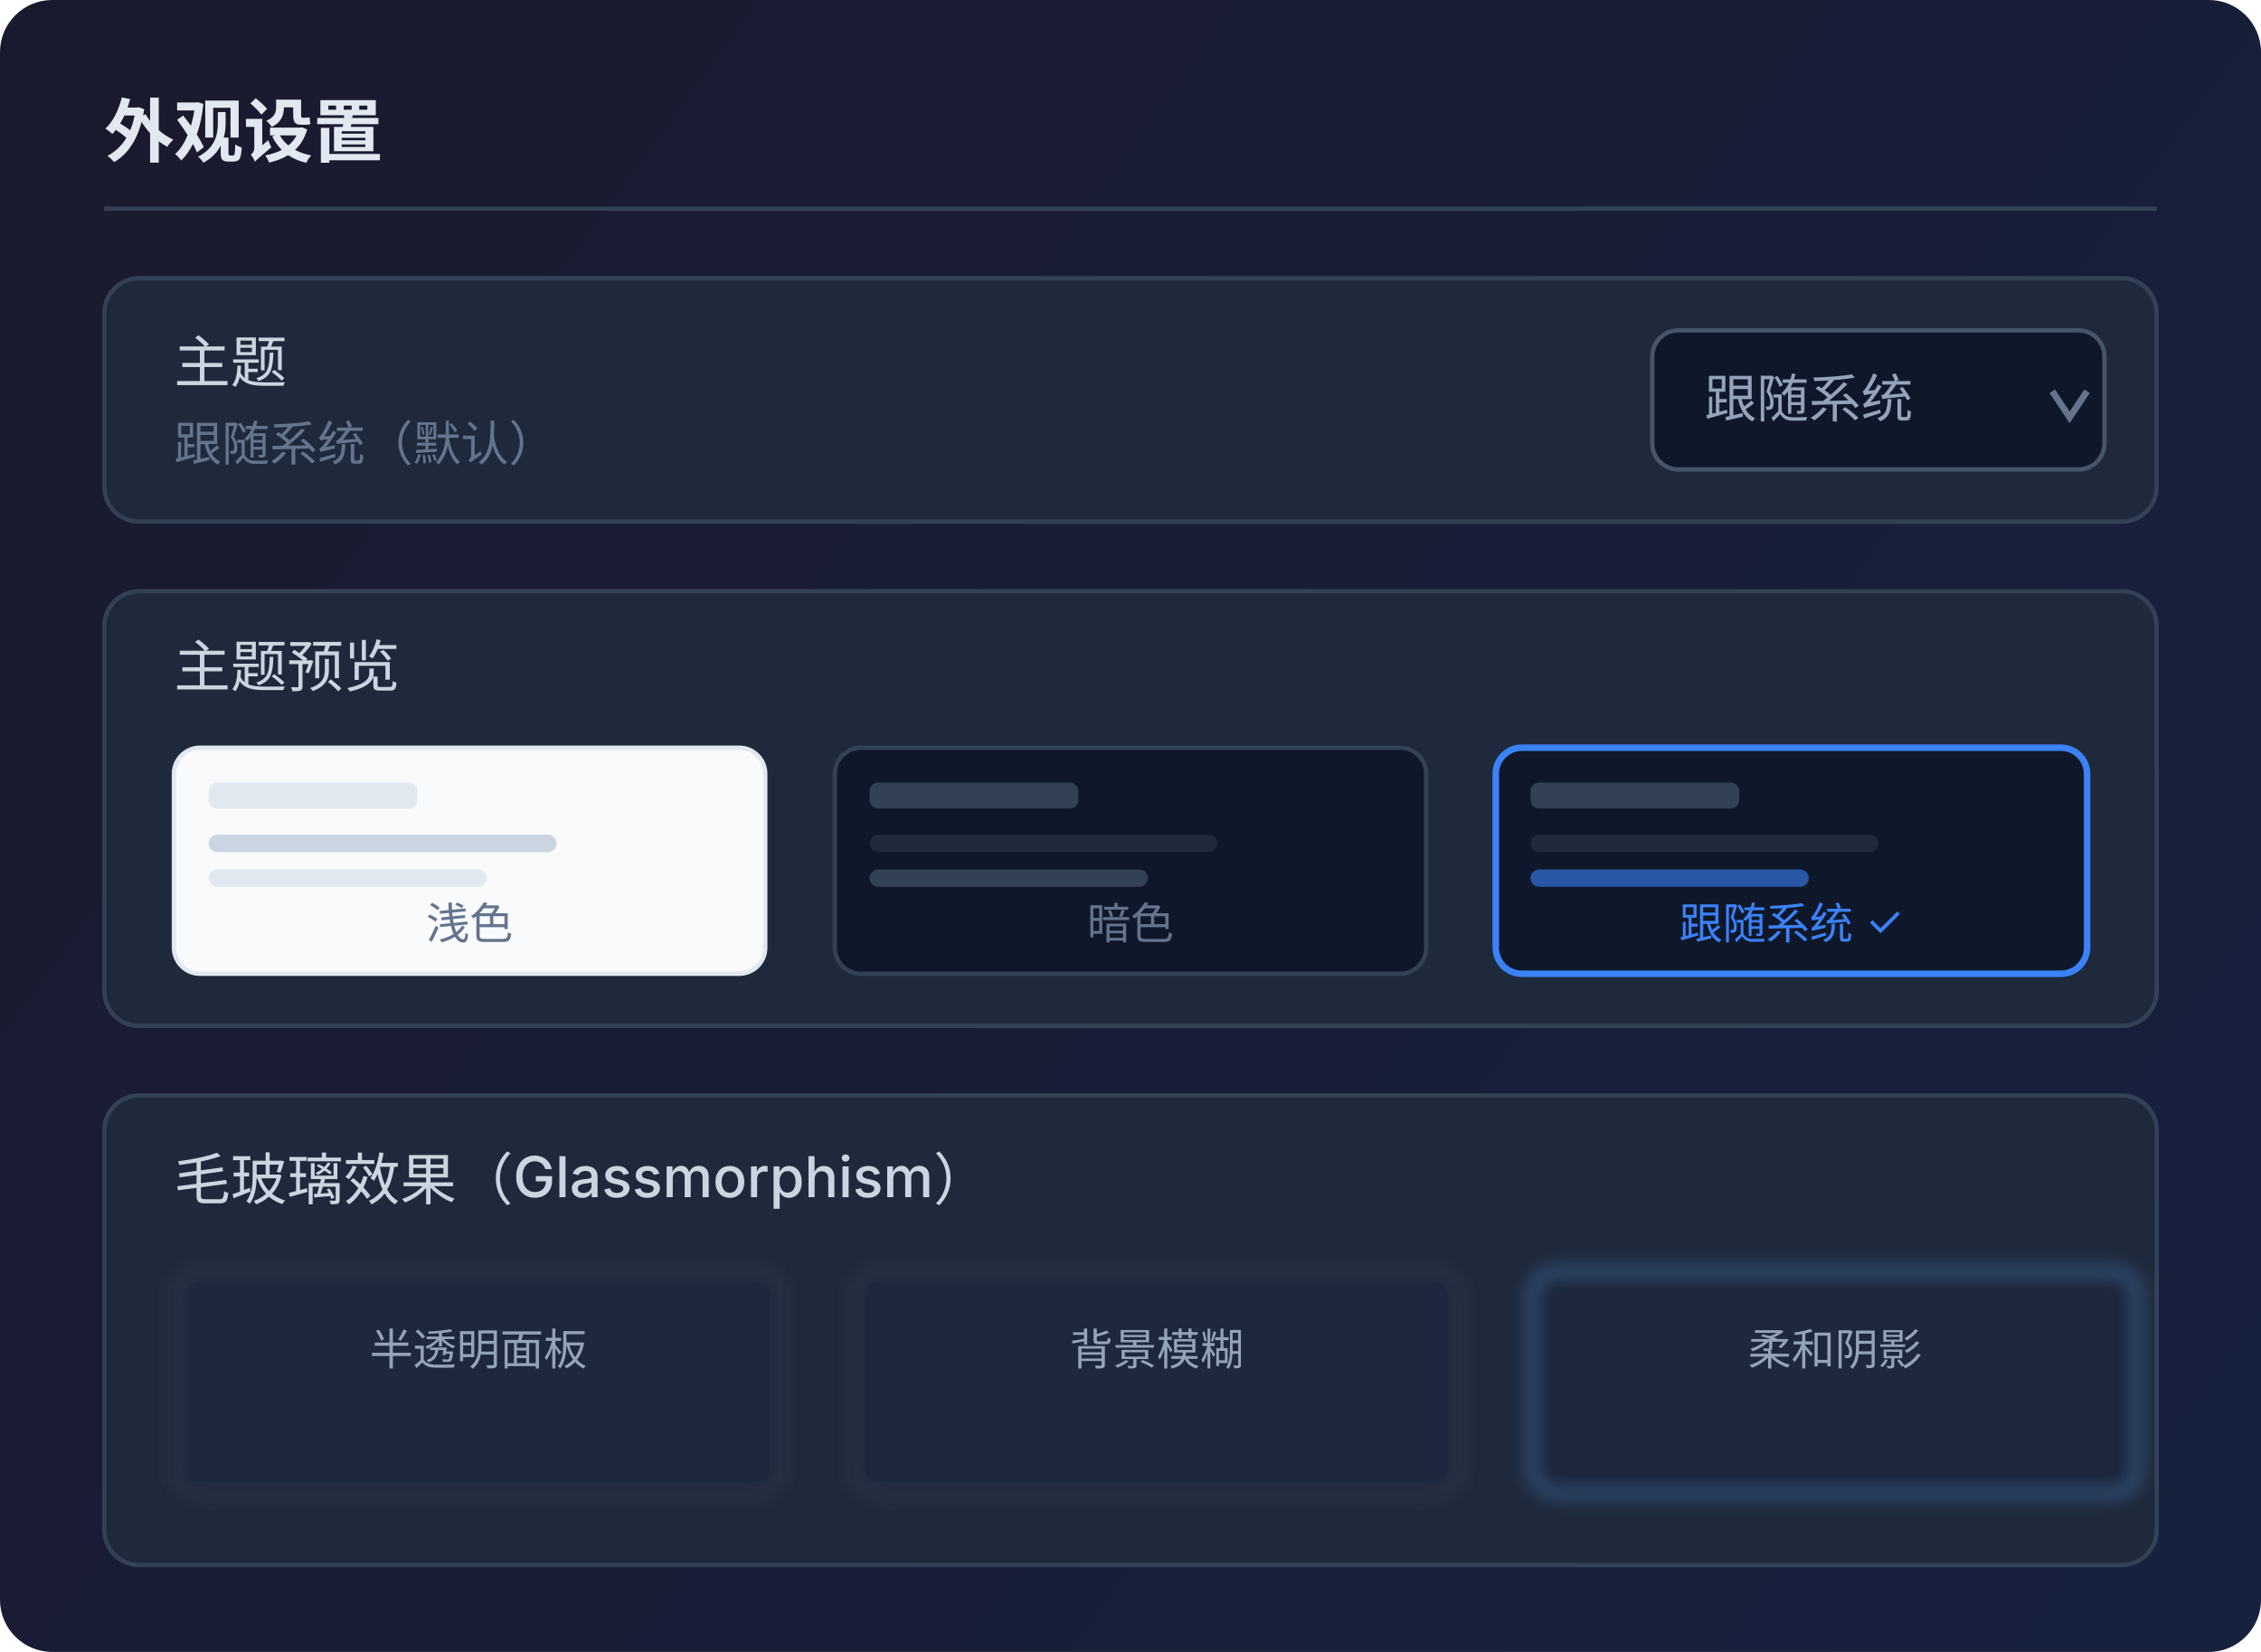
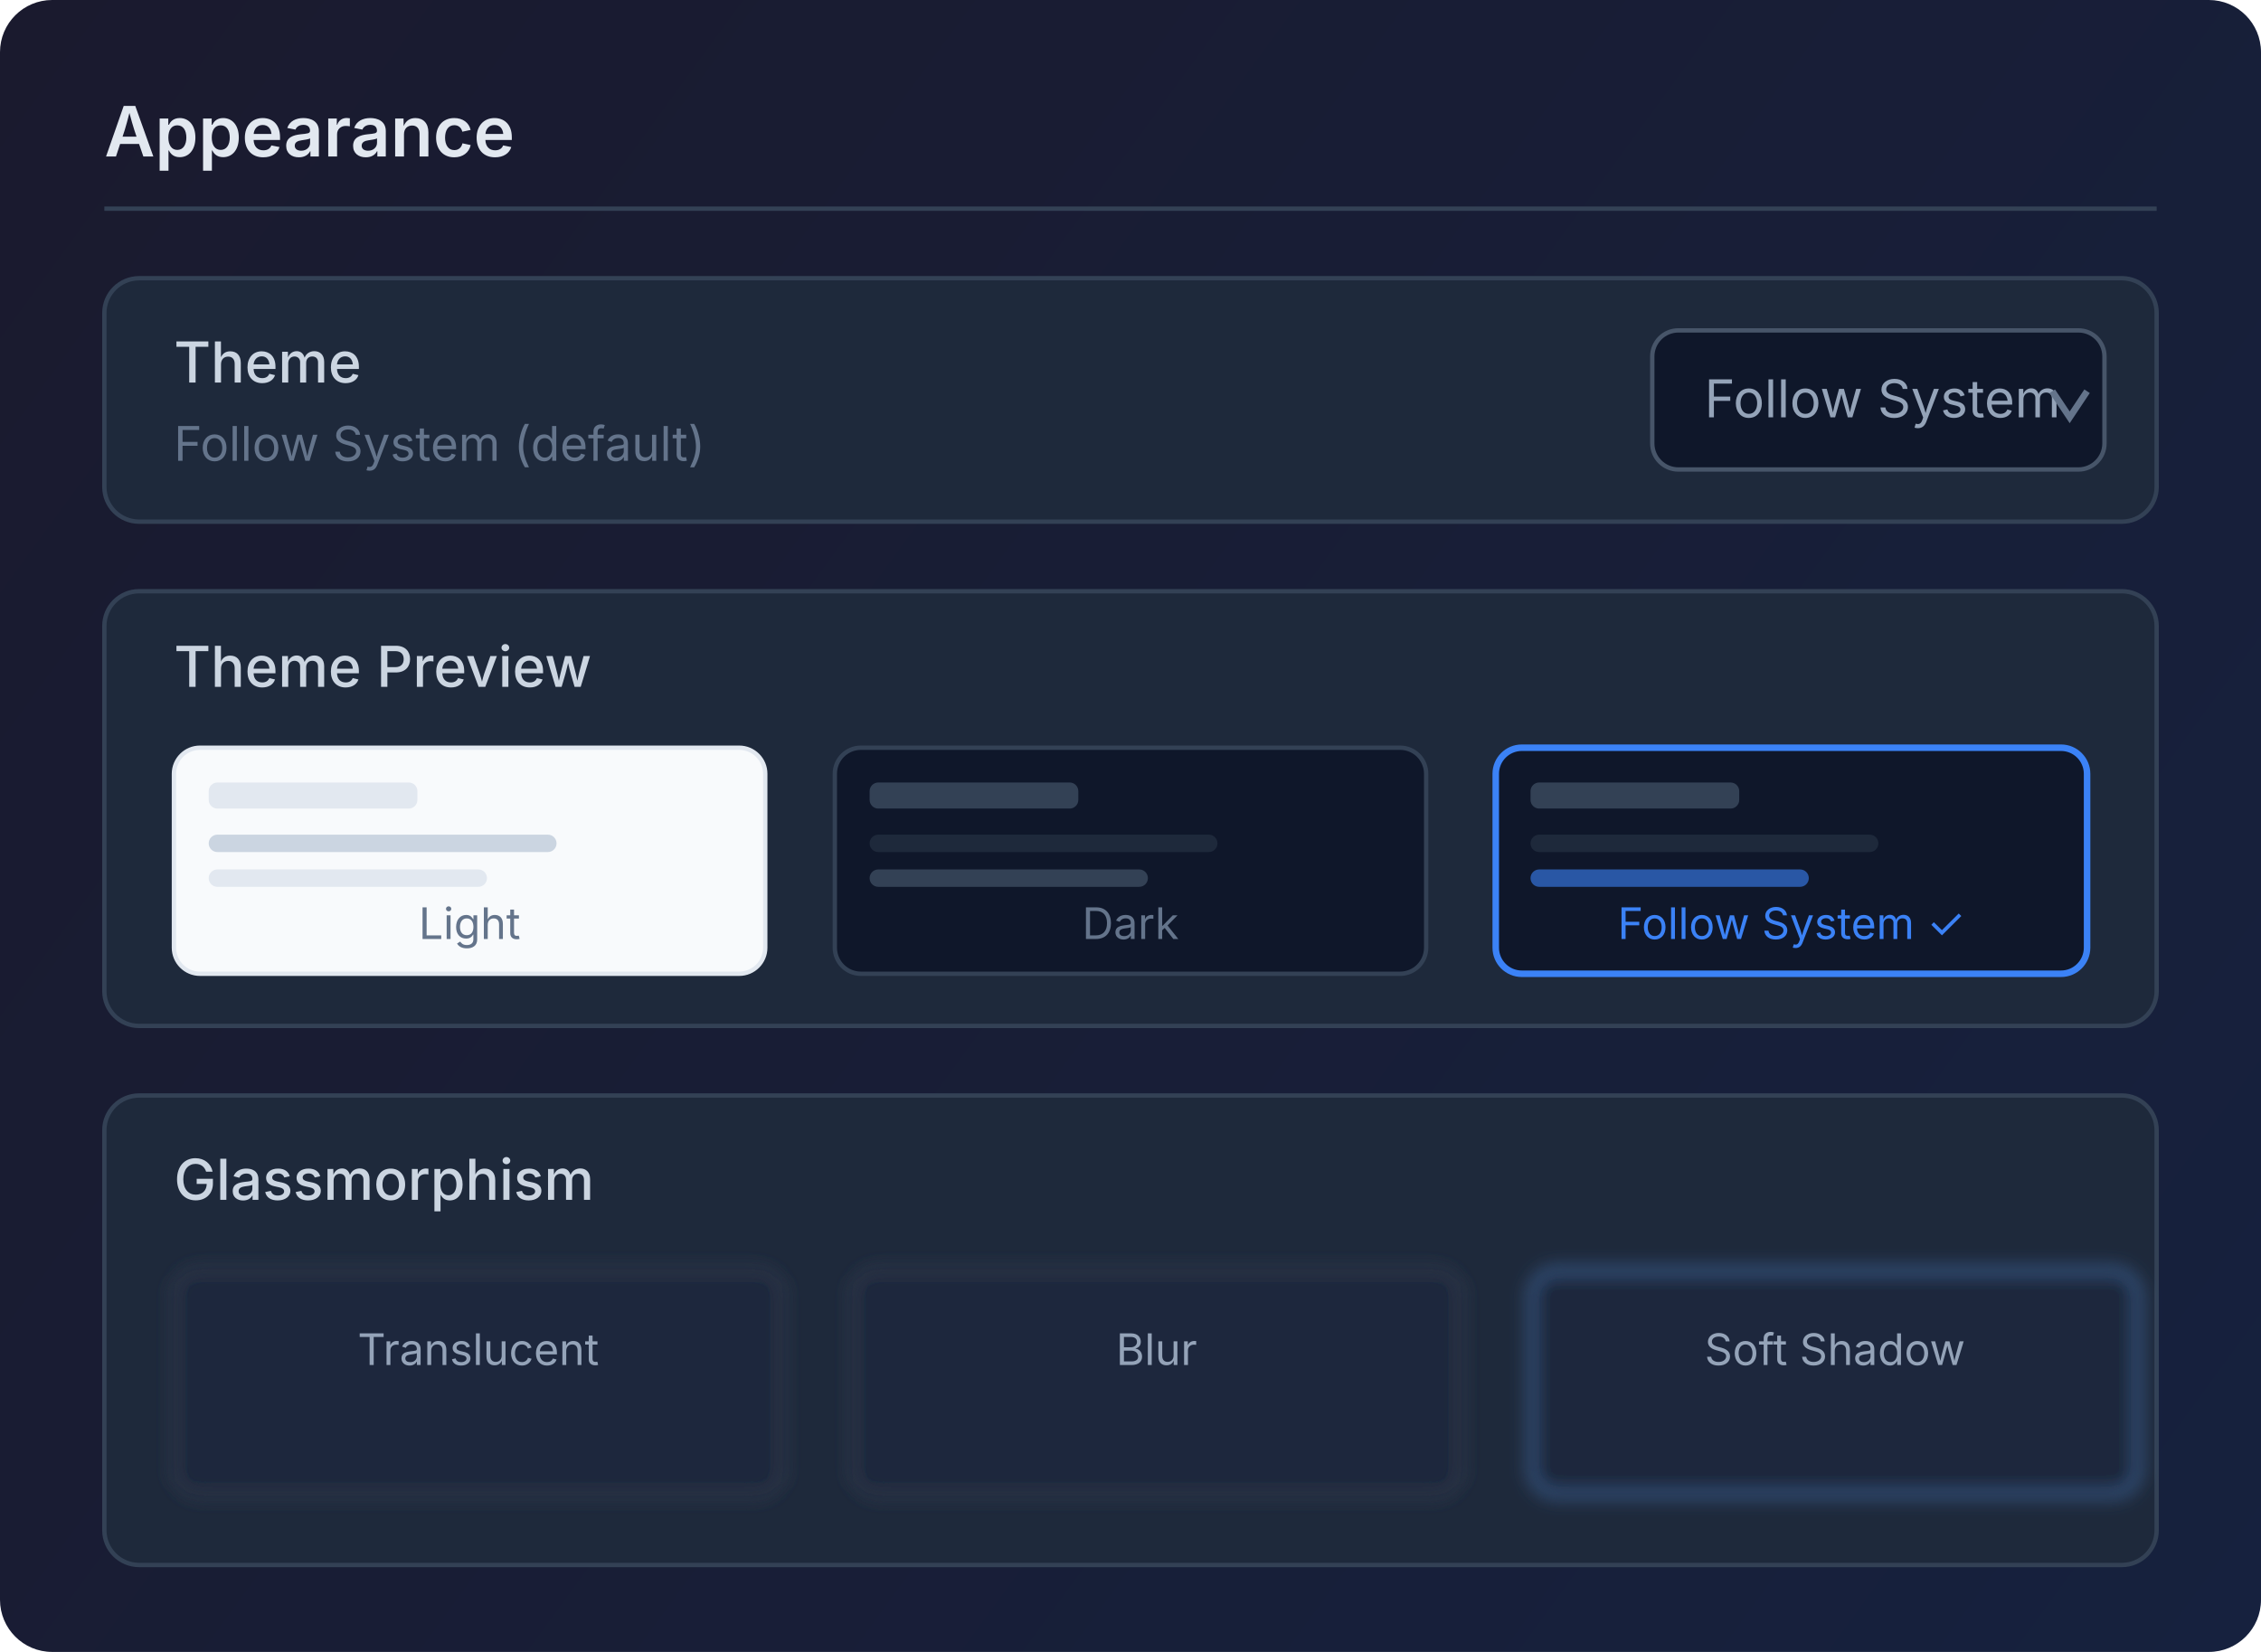
<svg xmlns="http://www.w3.org/2000/svg" viewBox="0 0 520 380" fill="none">
  <defs>
    <linearGradient id="bg" x1="0" y1="0" x2="520" y2="380" gradientUnits="userSpaceOnUse">
      <stop offset="0" stop-color="#1a1a2e" />
      <stop offset="1" stop-color="#16213e" />
    </linearGradient>
    <filter id="blur1">
      <feGaussianBlur in="SourceGraphic" stdDeviation="2" />
    </filter>
  </defs>
  <rect width="520" height="380" rx="12" fill="url(#bg)" />
-   <text x="24" y="36" font-family="system-ui, -apple-system, sans-serif" font-size="16" font-weight="600" fill="#e2e8f0">外观设置</text>
+   <text x="24" y="36" font-family="system-ui, -apple-system, sans-serif" font-size="16" font-weight="600" fill="#e2e8f0">Appearance</text>
  <line x1="24" y1="48" x2="496" y2="48" stroke="#334155" stroke-width="1" />
  <rect x="24" y="64" width="472" height="56" rx="8" fill="#1e293b" stroke="#334155" stroke-width="1" />
-   <text x="40" y="88" font-family="system-ui, -apple-system, sans-serif" font-size="13" font-weight="500" fill="#cbd5e1">主题</text>
-   <text x="40" y="106" font-family="system-ui, -apple-system, sans-serif" font-size="11" fill="#64748b">跟随系统（默认）</text>
+   <text x="40" y="88" font-family="system-ui, -apple-system, sans-serif" font-size="13" font-weight="500" fill="#cbd5e1">Theme</text>
+   <text x="40" y="106" font-family="system-ui, -apple-system, sans-serif" font-size="11" fill="#64748b">Follow System (default)</text>
  <rect x="380" y="76" width="104" height="32" rx="6" fill="#0f172a" stroke="#475569" stroke-width="1" />
-   <text x="392" y="96" font-family="system-ui, -apple-system, sans-serif" font-size="12" fill="#94a3b8">跟随系统</text>
+   <text x="392" y="96" font-family="system-ui, -apple-system, sans-serif" font-size="12" fill="#94a3b8">Follow System</text>
  <path d="M472 90 L476 96 L480 90" stroke="#64748b" stroke-width="1.5" fill="none" />
  <rect x="24" y="136" width="472" height="100" rx="8" fill="#1e293b" stroke="#334155" stroke-width="1" />
-   <text x="40" y="158" font-family="system-ui, -apple-system, sans-serif" font-size="13" font-weight="500" fill="#cbd5e1">主题预览</text>
+   <text x="40" y="158" font-family="system-ui, -apple-system, sans-serif" font-size="13" font-weight="500" fill="#cbd5e1">Theme Preview</text>
  <rect x="40" y="172" width="136" height="52" rx="6" fill="#f8fafc" stroke="#e2e8f0" stroke-width="1" />
  <rect x="48" y="180" width="48" height="6" rx="2" fill="#e2e8f0" />
  <rect x="48" y="192" width="80" height="4" rx="2" fill="#cbd5e1" />
  <rect x="48" y="200" width="64" height="4" rx="2" fill="#e2e8f0" />
-   <text x="108" y="216" font-family="system-ui, -apple-system, sans-serif" font-size="10" fill="#64748b" text-anchor="middle">浅色</text>
+   <text x="108" y="216" font-family="system-ui, -apple-system, sans-serif" font-size="10" fill="#64748b" text-anchor="middle">Light</text>
  <rect x="192" y="172" width="136" height="52" rx="6" fill="#0f172a" stroke="#334155" stroke-width="1" />
  <rect x="200" y="180" width="48" height="6" rx="2" fill="#334155" />
  <rect x="200" y="192" width="80" height="4" rx="2" fill="#1e293b" />
  <rect x="200" y="200" width="64" height="4" rx="2" fill="#334155" />
-   <text x="260" y="216" font-family="system-ui, -apple-system, sans-serif" font-size="10" fill="#64748b" text-anchor="middle">暗色</text>
+   <text x="260" y="216" font-family="system-ui, -apple-system, sans-serif" font-size="10" fill="#64748b" text-anchor="middle">Dark</text>
  <rect x="344" y="172" width="136" height="52" rx="6" fill="#0f172a" stroke="#3b82f6" stroke-width="1.5" />
  <rect x="352" y="180" width="48" height="6" rx="2" fill="#334155" />
  <rect x="352" y="192" width="80" height="4" rx="2" fill="#1e293b" />
  <rect x="352" y="200" width="64" height="4" rx="2" fill="#3b82f6" opacity="0.6" />
-   <text x="412" y="216" font-family="system-ui, -apple-system, sans-serif" font-size="10" fill="#3b82f6" text-anchor="middle">跟随系统 ✓</text>
+   <text x="412" y="216" font-family="system-ui, -apple-system, sans-serif" font-size="10" fill="#3b82f6" text-anchor="middle">Follow System ✓</text>
  <rect x="24" y="252" width="472" height="108" rx="8" fill="#1e293b" stroke="#334155" stroke-width="1" />
-   <text x="40" y="276" font-family="system-ui, -apple-system, sans-serif" font-size="13" font-weight="500" fill="#cbd5e1">毛玻璃效果（Glassmorphism）</text>
+   <text x="40" y="276" font-family="system-ui, -apple-system, sans-serif" font-size="13" font-weight="500" fill="#cbd5e1">Glassmorphism</text>
  <rect x="40" y="292" width="140" height="52" rx="6" fill="#1e293b" fill-opacity="0.6" stroke="#475569" stroke-width="0.5" filter="url(#blur1)" />
-   <text x="110" y="314" font-family="system-ui, -apple-system, sans-serif" font-size="10" fill="#94a3b8" text-anchor="middle">半透明面板</text>
+   <text x="110" y="314" font-family="system-ui, -apple-system, sans-serif" font-size="10" fill="#94a3b8" text-anchor="middle">Translucent</text>
  <rect x="196" y="292" width="140" height="52" rx="6" fill="#1e293b" fill-opacity="0.6" stroke="#475569" stroke-width="0.5" filter="url(#blur1)" />
-   <text x="266" y="314" font-family="system-ui, -apple-system, sans-serif" font-size="10" fill="#94a3b8" text-anchor="middle">背景模糊</text>
+   <text x="266" y="314" font-family="system-ui, -apple-system, sans-serif" font-size="10" fill="#94a3b8" text-anchor="middle">Blur</text>
  <rect x="352" y="292" width="140" height="52" rx="6" fill="#1e293b" fill-opacity="0.6" stroke="#60a5fa" stroke-width="0.5" filter="url(#blur1)" />
-   <text x="422" y="314" font-family="system-ui, -apple-system, sans-serif" font-size="10" fill="#94a3b8" text-anchor="middle">柔和阴影</text>
+   <text x="422" y="314" font-family="system-ui, -apple-system, sans-serif" font-size="10" fill="#94a3b8" text-anchor="middle">Soft Shadow</text>
</svg>
